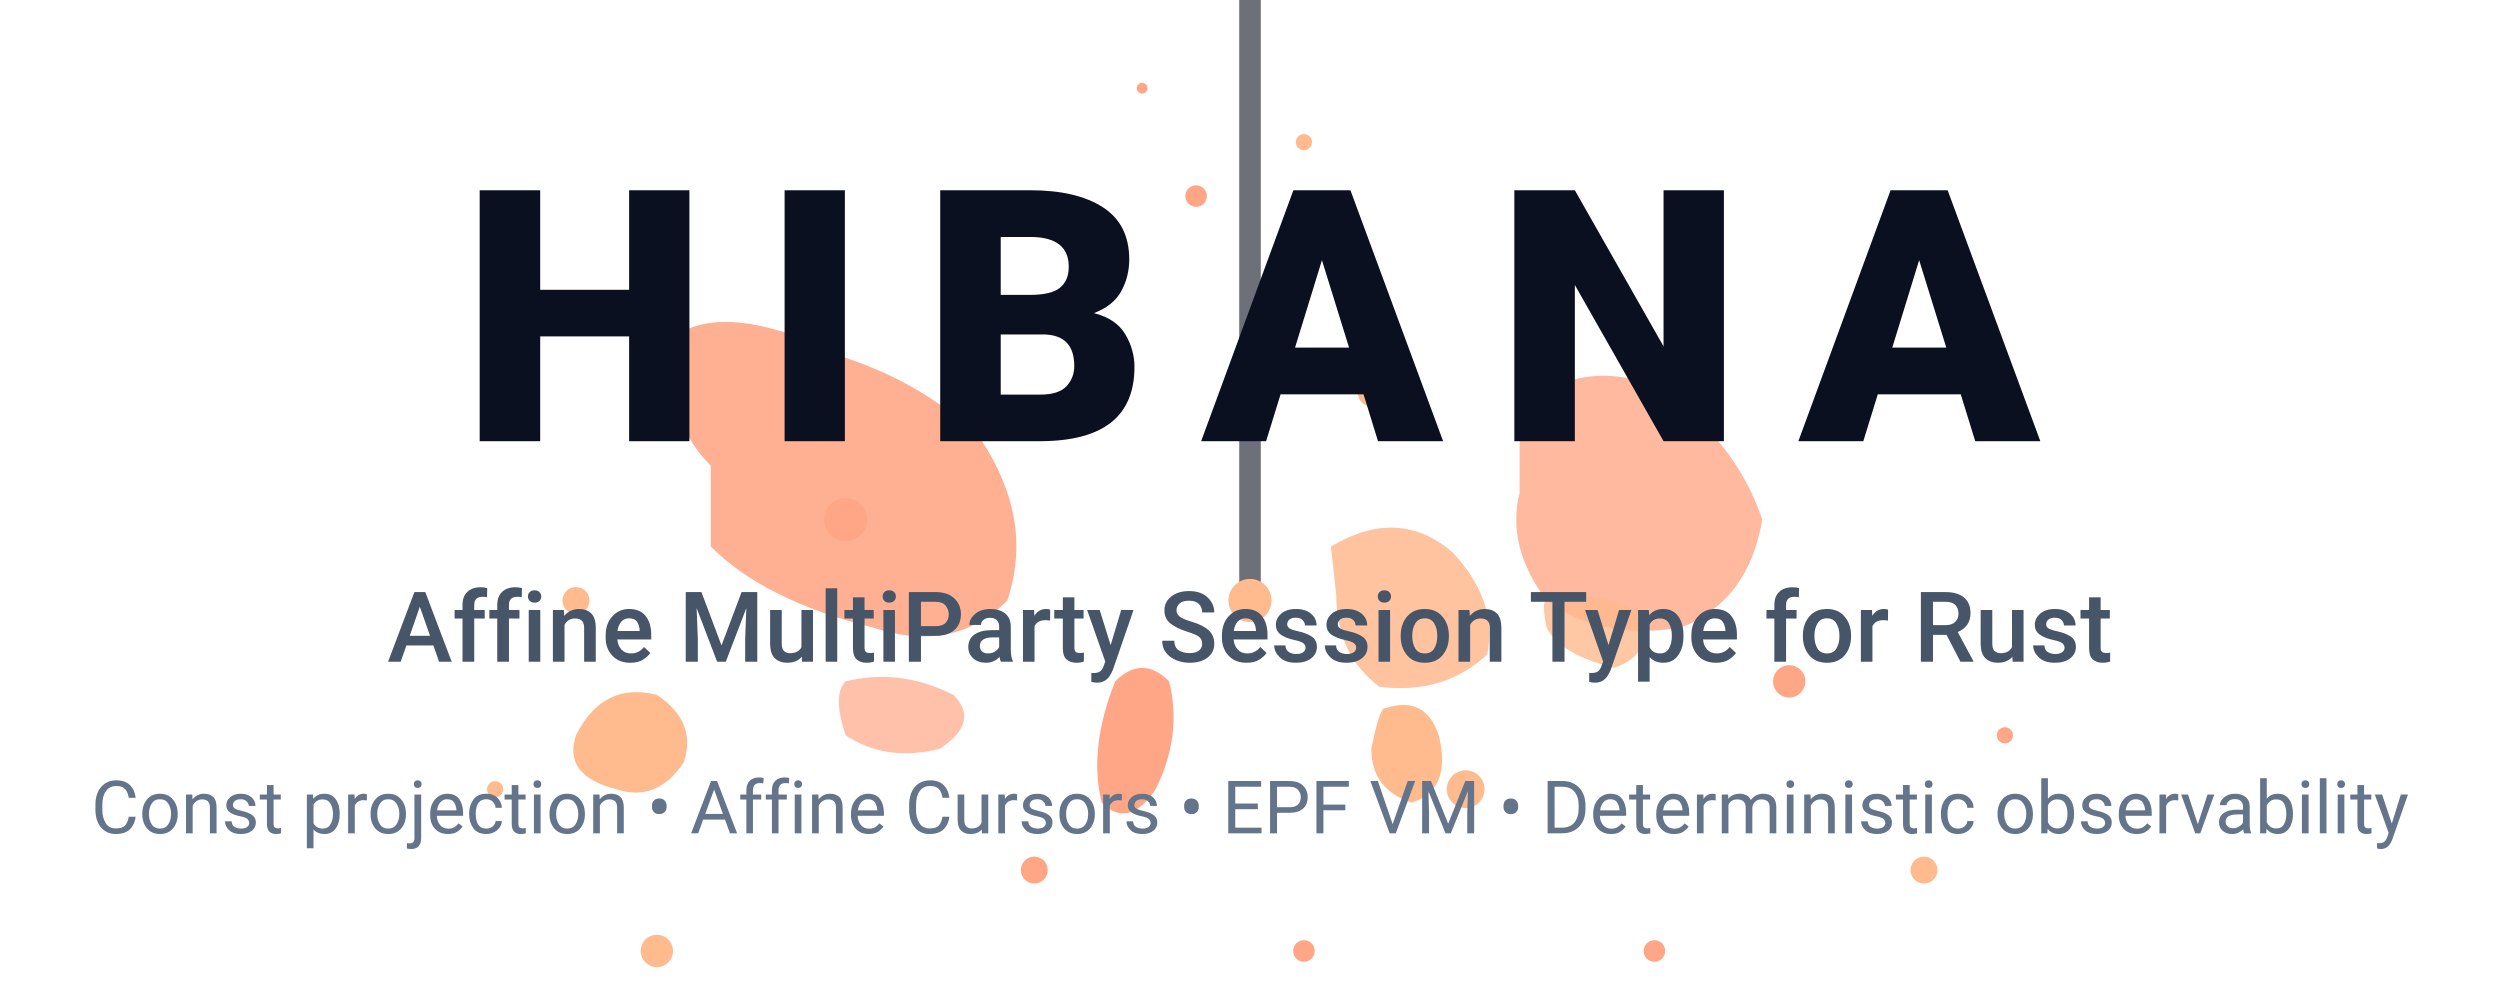
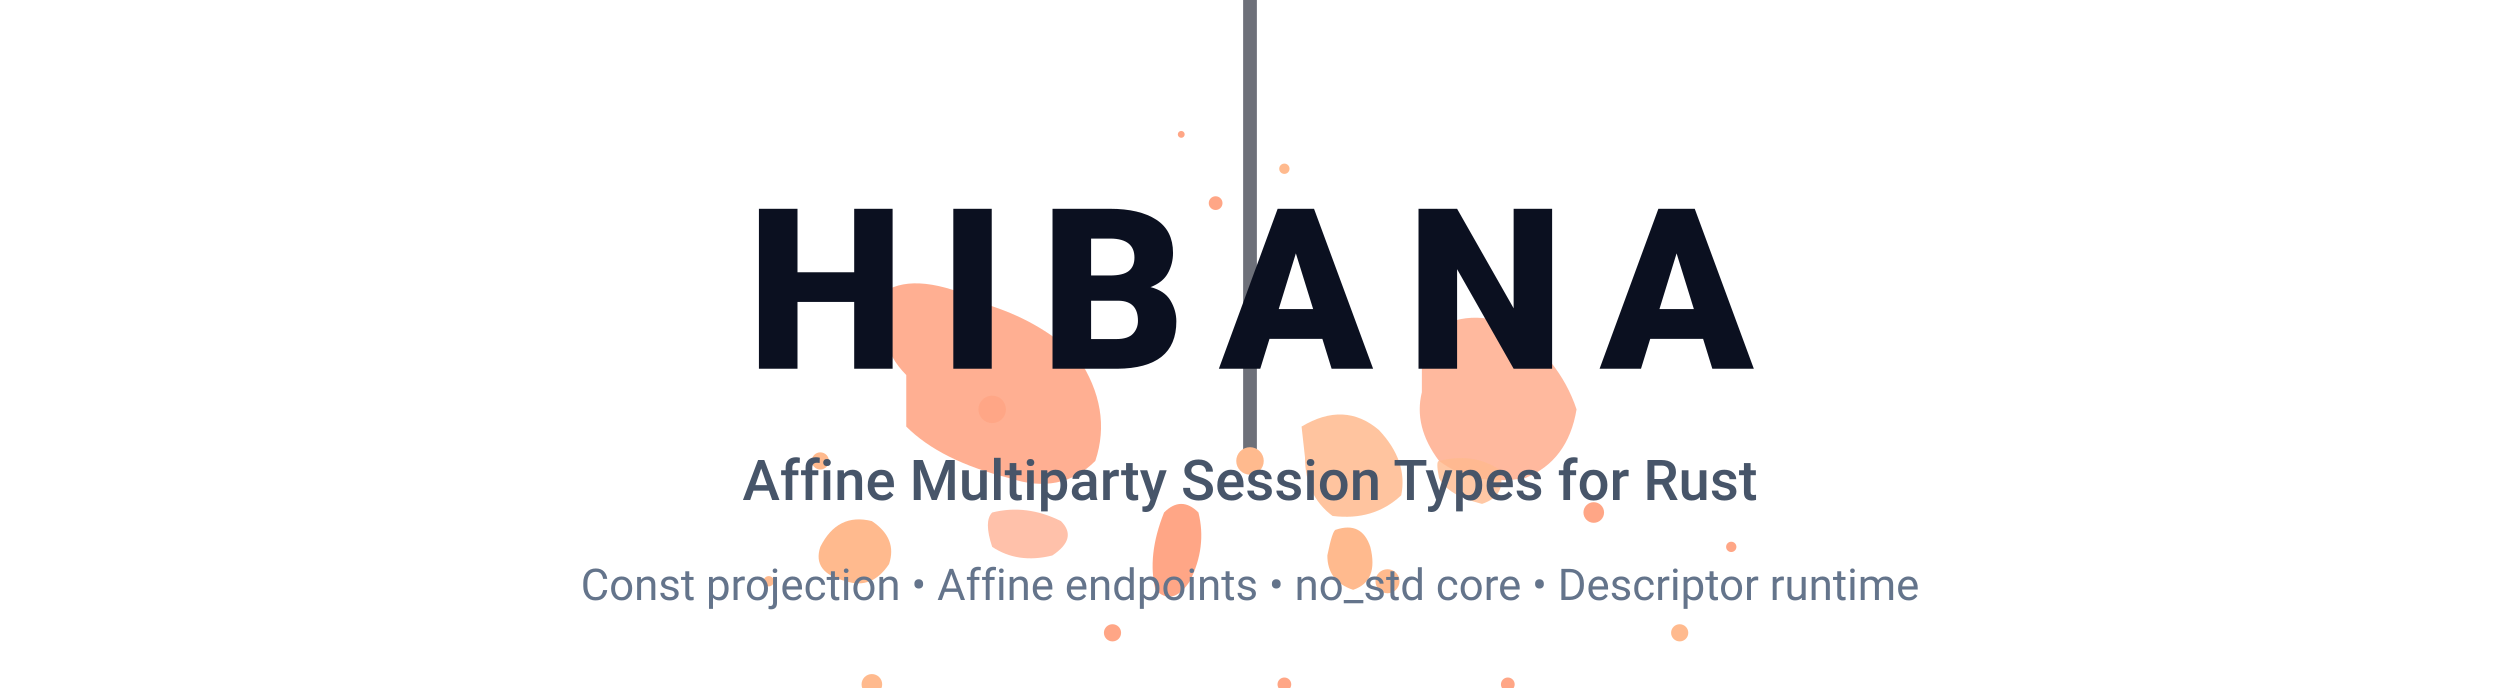
- <svg xmlns="http://www.w3.org/2000/svg" width="510" height="200" viewBox="300 30 200 200" role="img" aria-label="HIBANA — Compile-time multiparty session types for Rust">
+ <svg xmlns="http://www.w3.org/2000/svg" width="800" height="220" viewBox="0 0 800 220" role="img" aria-label="HIBANA - Affine Multiparty Session Types for Rust">
  <defs>
    <style>
      .bg-flame {
        opacity: 0.60;
      }
      .title {
        fill: #0B1020;
        font-family: -apple-system, BlinkMacSystemFont, 'Segoe UI', 'Roboto', 'Oxygen', 'Ubuntu', 'Cantarell', sans-serif;
        font-weight: 800;
        font-size: 72px;
        letter-spacing: 0.15em;
      }
      .subtitle {
        fill: #475569;
        font-family: -apple-system, BlinkMacSystemFont, 'Segoe UI', 'Roboto', 'Oxygen', 'Ubuntu', 'Cantarell', sans-serif;
        font-weight: 500;
-         font-size: 20px;
+         font-size: 18px;
      }
      .features {
        fill: #64748b;
        font-family: -apple-system, BlinkMacSystemFont, 'Segoe UI', 'Roboto', 'Oxygen', 'Ubuntu', 'Cantarell', sans-serif;
        font-weight: 400;
-         font-size: 15px;
+         font-size: 14px;
      }
      .charcoal{ stroke:#0B1020; fill:#0B1020; }
      .flame1{ fill:#FF6B35; }
      .flame2{ fill:#FF8C42; }
      .glow-tip {
        fill: #FF8C42;
        animation: glow 2s ease-in-out infinite;
      }
      @keyframes glow {
        0%, 100% {
          fill: #FF8C42;
          filter: drop-shadow(0 0 3px #FF6B35) drop-shadow(0 0 6px #FF6B35);
        }
        50% {
          fill: #FFB366;
          filter: drop-shadow(0 0 6px #FF6B35) drop-shadow(0 0 12px #FF8C42);
        }
      }
      @media (prefers-color-scheme: dark) {
        .bg-flame {
          opacity: 0.12;
        }
        .title {
          fill: #F3F4F6;
        }
        .subtitle {
          fill: #D1D5DB;
        }
        .features {
          fill: #D1D5DB;
        }
        .charcoal {
          stroke: #F3F4F6;
          fill: #F3F4F6;
        }
        @keyframes glow {
          0%, 100% {
            fill: #FF8C42;
            filter: drop-shadow(0 0 4px #FF6B35) drop-shadow(0 0 8px #FF6B35);
          }
          50% {
            fill: #FFB366;
            filter: drop-shadow(0 0 8px #FF6B35) drop-shadow(0 0 16px #FF8C42);
          }
        }
      }
    </style>
  </defs>
-   <g class="bg-flame" transform="translate(400,125) scale(0.55)">
+   <g class="bg-flame" transform="translate(400,120) scale(0.55)">
    <g transform="translate(-400,-300)">
      <line x1="400" y1="50" x2="400" y2="350" class="charcoal" stroke-width="8" stroke-linecap="round" />
      <circle cx="400" cy="350" r="8" class="glow-tip" />
      <path d="M200 300 Q180 280 190 250 Q210 240 250 260 Q280 270 300 290 Q320 320 310 350 Q290 370 260 360 Q220 350 200 330 Z" class="flame1" opacity=".9" />
      <path d="M500 280 Q520 260 550 270 Q580 290 590 320 Q585 350 560 360 Q530 365 510 350 Q495 330 500 310 Z" class="flame1" opacity=".8" />
      <path d="M430 330 Q455 315 475 332 Q492 350 488 370 Q472 385 448 382 Q432 370 432 348 Z" class="flame2" opacity=".85" />
      <path d="M150 400 Q160 380 180 385 Q195 395 190 410 Q180 425 165 420 Q145 415 150 400 Z" class="flame2" />
      <path d="M350 380 Q360 370 370 380 Q375 400 365 420 Q355 435 345 425 Q340 405 350 380 Z" class="flame1" />
      <path d="M450 390 Q465 385 470 400 Q475 420 460 425 Q445 420 445 405 Q448 390 450 390 Z" class="flame2" />
      <circle cx="250" cy="320" r="8" class="flame1" />
      <circle cx="180" cy="480" r="6" class="flame2" />
      <circle cx="320" cy="450" r="5" class="flame1" />
      <circle cx="480" cy="420" r="7" class="flame2" />
      <circle cx="550" cy="480" r="4" class="flame1" />
      <circle cx="150" cy="350" r="5" class="flame2" />
      <circle cx="600" cy="380" r="6" class="flame1" />
      <circle cx="280" cy="500" r="4" class="flame2" />
      <circle cx="520" cy="500" r="5" class="flame1" />
      <circle cx="380" cy="520" r="3" class="flame2" />
      <circle cx="420" cy="480" r="4" class="flame1" />
      <circle cx="650" cy="450" r="5" class="flame2" />
      <circle cx="445" cy="273" r="5" class="flame2" />
      <circle cx="120" cy="420" r="3" class="flame2" />
      <circle cx="680" cy="400" r="3" class="flame1" />
      <circle cx="350" cy="530" r="2" class="flame2" />
      <circle cx="450" cy="540" r="2" class="flame1" />
      <circle cx="200" cy="520" r="3" class="flame2" />
      <circle cx="580" cy="520" r="2" class="flame1" />
      <circle cx="610" cy="540" r="2" class="flame2" />
      <path d="M250 380 Q270 375 290 385 Q300 395 285 405 Q265 410 250 400 Q245 385 250 380 Z" class="flame1" opacity=".7" />
      <path d="M510 350 Q530 345 545 355 Q550 370 535 375 Q515 370 510 360 Q508 350 510 350 Z" class="flame2" opacity=".8" />
      <circle cx="380" cy="200" r="4" class="flame1" />
      <circle cx="420" cy="180" r="3" class="flame2" />
      <circle cx="360" cy="160" r="2" class="flame1" />
    </g>
  </g>
  <g>
-     <text class="title" x="400" y="120" text-anchor="middle">HIBANA</text>
-     <text class="subtitle" x="400" y="165" text-anchor="middle">Affine MultiParty Session Type for Rust</text>
-     <text class="features" x="400" y="200" text-anchor="middle">Const projection • Affine Cursors • EPF VM • Deterministic observability</text>
+     <text class="title" x="400" y="118" text-anchor="middle">HIBANA</text>
+     <text class="subtitle" x="400" y="160" text-anchor="middle">Affine Multiparty Session Types for Rust</text>
+     <text class="features" x="400" y="192" text-anchor="middle">Const projection • Affine endpoints • no_std core • Descriptor runtime</text>
  </g>
</svg>
